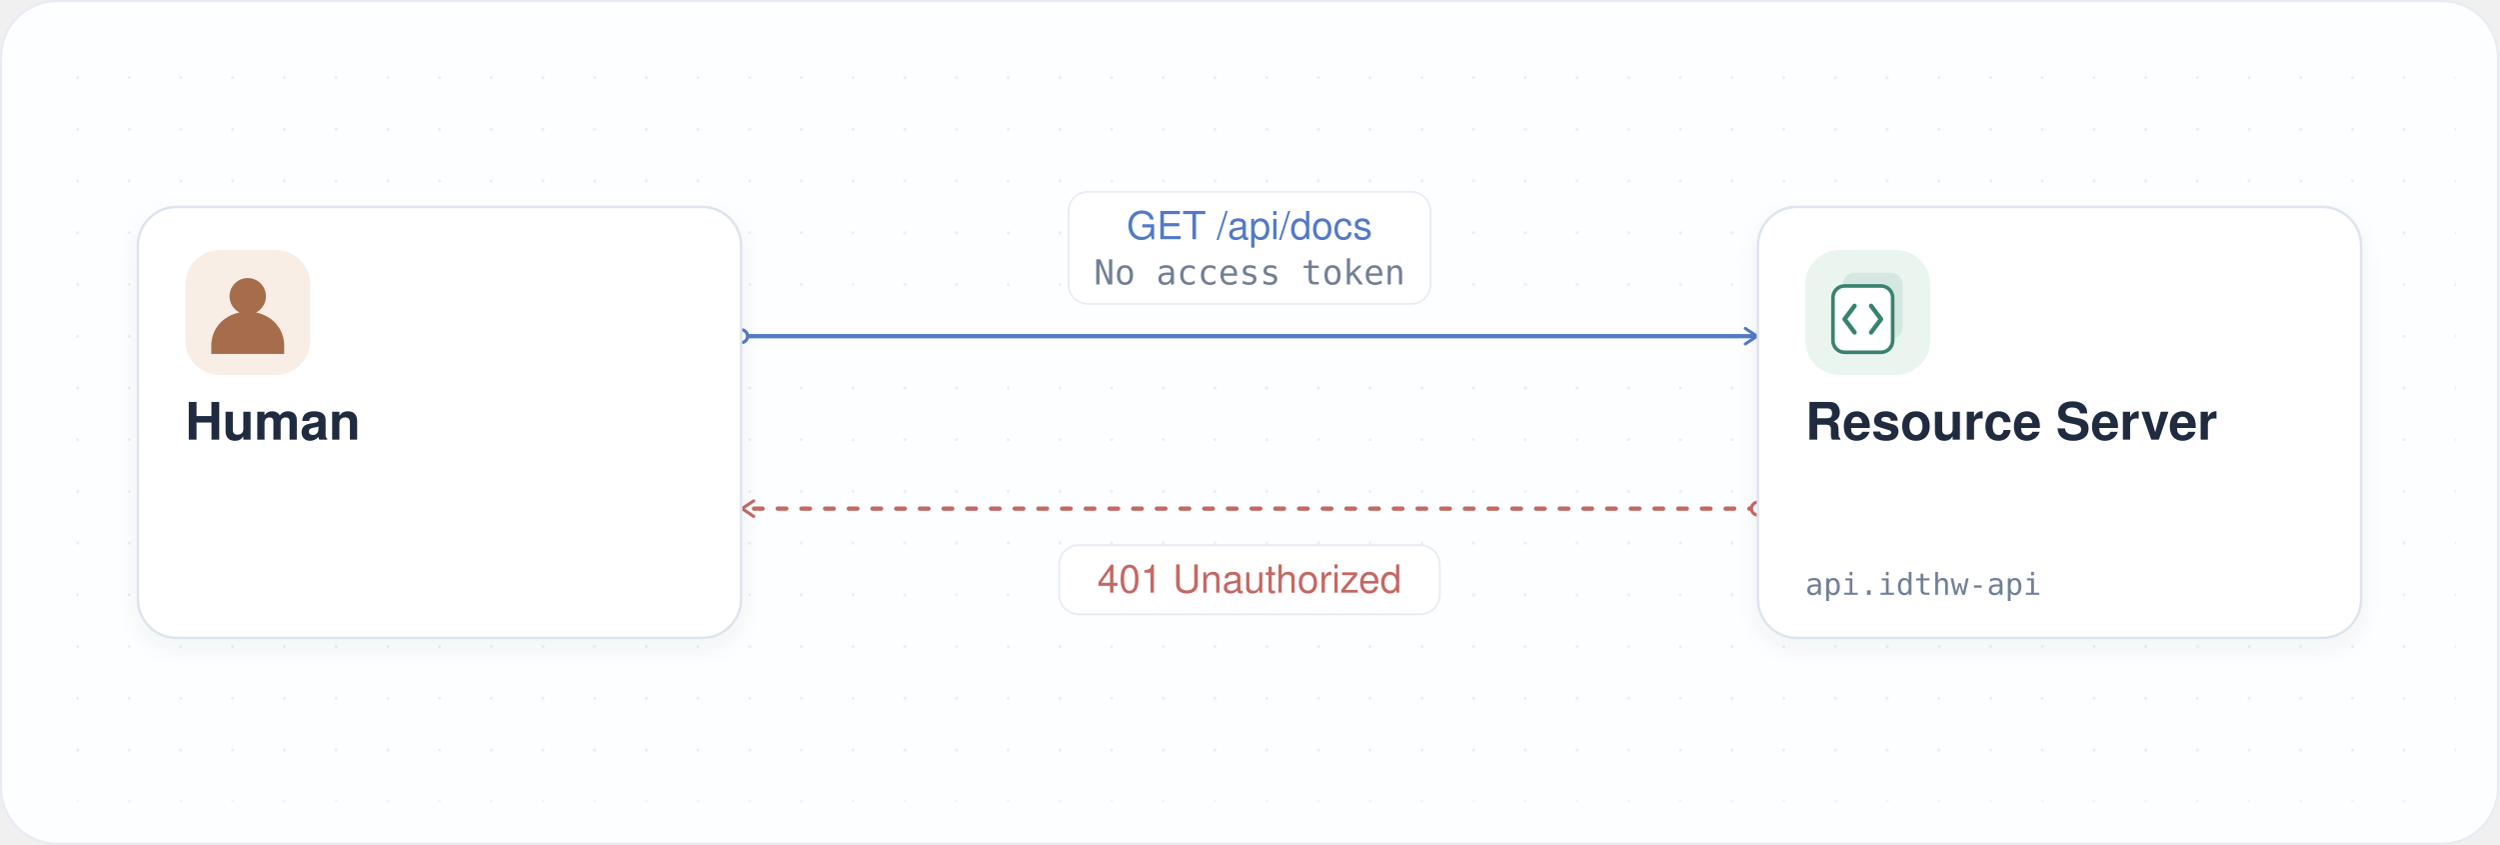
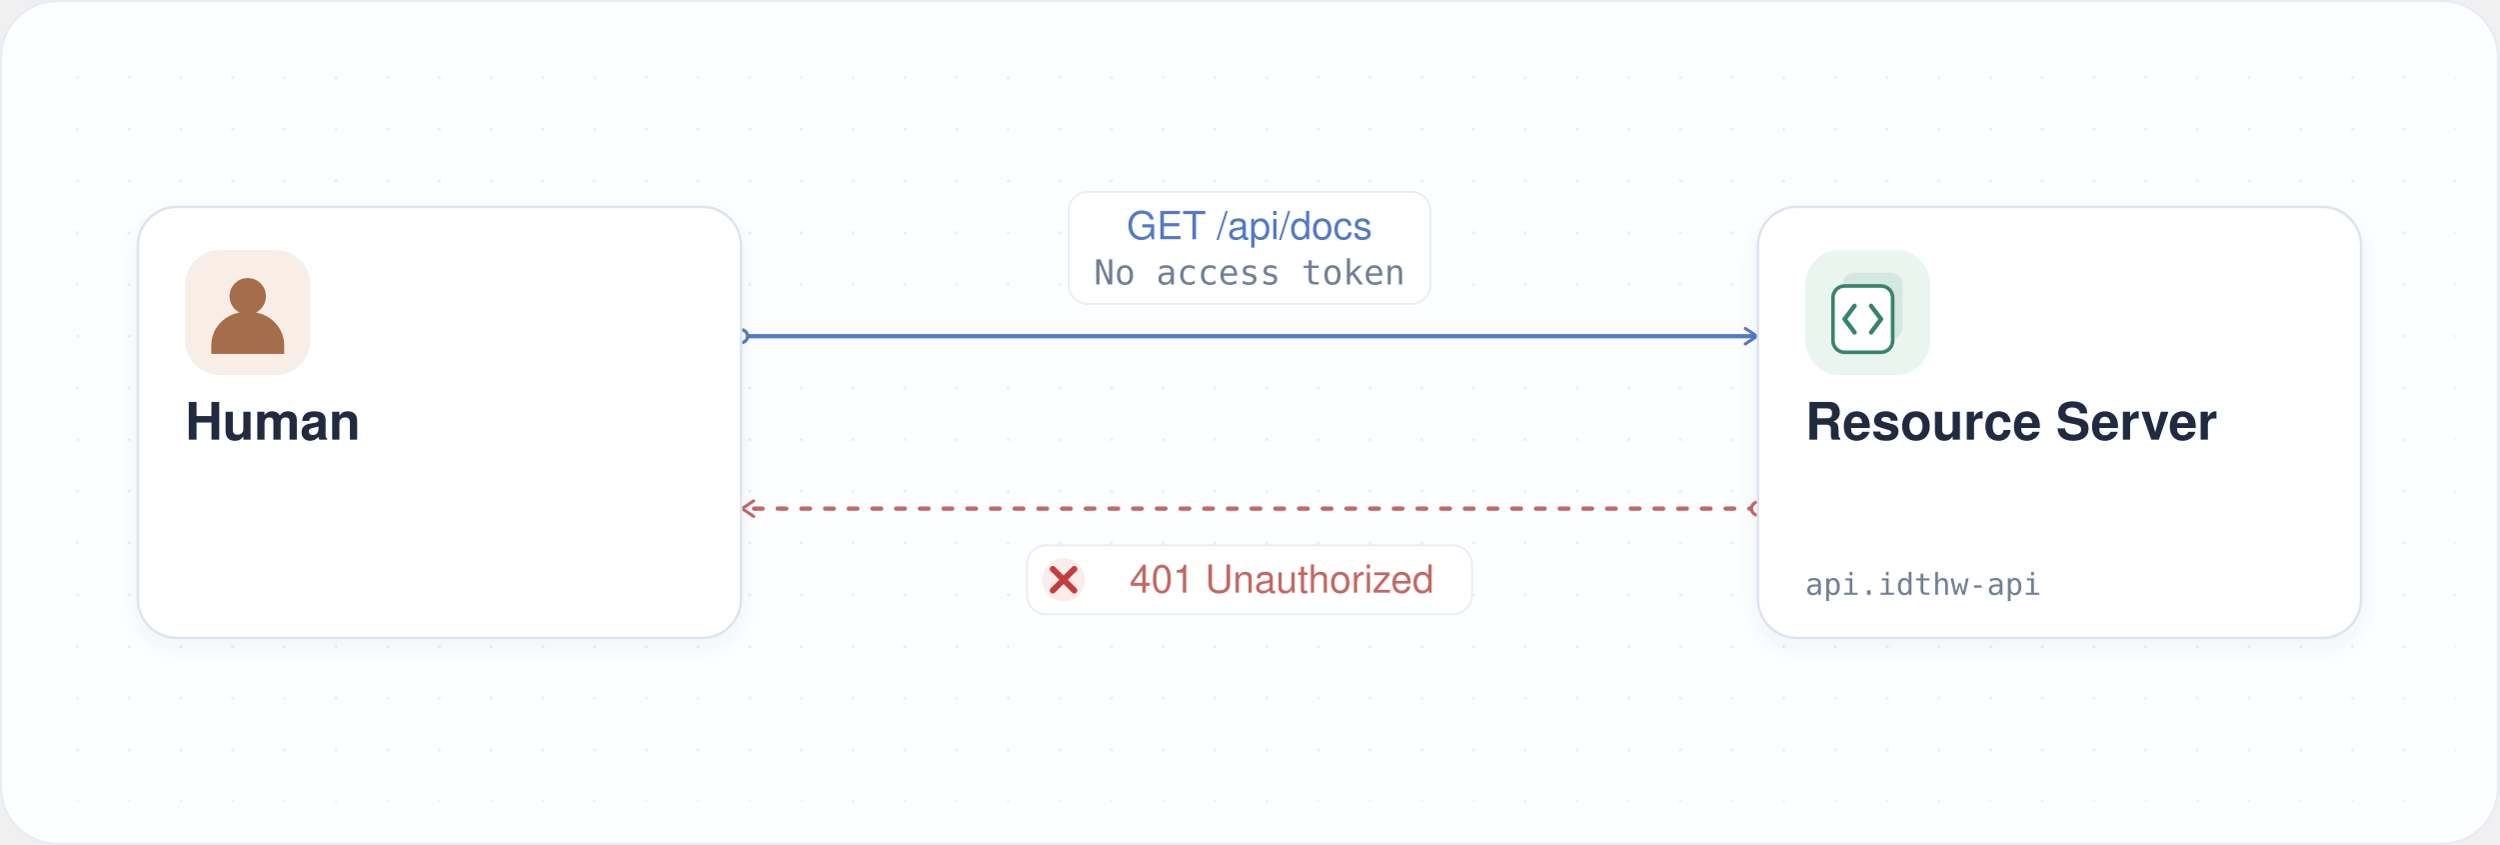
<svg xmlns="http://www.w3.org/2000/svg" width="1160" height="392" viewBox="0 0 1160 392" role="img" aria-labelledby="title desc">
  <defs>
    <marker id="arrow-blue" viewBox="0 0 10 10" refX="8.5" refY="5" markerWidth="9" markerHeight="9" markerUnits="userSpaceOnUse" orient="auto">
      <path d="m2 1 6 4-6 4" fill="none" stroke="#537AC7" stroke-width="1.6" stroke-linecap="round" stroke-linejoin="round" />
    </marker>
    <marker id="arrow-green" viewBox="0 0 10 10" refX="8.5" refY="5" markerWidth="9" markerHeight="9" markerUnits="userSpaceOnUse" orient="auto">
      <path d="m2 1 6 4-6 4" fill="none" stroke="#428B76" stroke-width="1.6" stroke-linecap="round" stroke-linejoin="round" />
    </marker>
    <marker id="arrow-red" viewBox="0 0 10 10" refX="8.5" refY="5" markerWidth="9" markerHeight="9" markerUnits="userSpaceOnUse" orient="auto">
      <path d="m2 1 6 4-6 4" fill="none" stroke="#C46864" stroke-width="1.6" stroke-linecap="round" stroke-linejoin="round" />
    </marker>
    <marker id="arrow-gray" viewBox="0 0 10 10" refX="8.5" refY="5" markerWidth="9" markerHeight="9" markerUnits="userSpaceOnUse" orient="auto">
      <path d="m2 1 6 4-6 4" fill="none" stroke="#8B96AA" stroke-width="1.6" stroke-linecap="round" stroke-linejoin="round" />
    </marker>
    <marker id="arrow-purple" viewBox="0 0 10 10" refX="8.5" refY="5" markerWidth="9" markerHeight="9" markerUnits="userSpaceOnUse" orient="auto">
      <path d="m2 1 6 4-6 4" fill="none" stroke="#8770B1" stroke-width="1.6" stroke-linecap="round" stroke-linejoin="round" />
    </marker>
    <g id="access-token-key" transform="rotate(42 22 22)">
      <path d="M19 15h6v12h5v5h-5v8h-6Z" fill="currentColor" />
      <circle cx="22" cy="10" r="9" fill="currentColor" />
      <circle cx="22" cy="9" r="3.2" fill="white" />
      <path d="M16 8a6 6 0 0 1 9-3M20.5 20v15" fill="none" stroke="white" stroke-opacity=".48" stroke-width="1.4" stroke-linecap="round" />
    </g>
    <filter id="card-shadow" x="-12%" y="-18%" width="124%" height="148%">
      <feDropShadow dx="0" dy="4" stdDeviation="5" flood-color="#253B68" flood-opacity=".055" />
    </filter>
    <pattern id="grid" width="24" height="24" patternUnits="userSpaceOnUse">
      <circle cx="12" cy="12" r=".7" fill="#C9D2E2" opacity=".38" />
    </pattern>
  </defs>
  <rect x=".5" y=".5" width="1159" height="391" rx="26" fill="#FDFEFF" stroke="#E7ECF4" />
  <rect x="20" y="20" width="1120" height="352" rx="18" fill="url(#grid)" />
  <g font-family="Avenir Next, Avenir, Segoe UI, Helvetica, Arial, sans-serif">
    <path d="M344 156 L816 156" fill="none" stroke="#537AC7" stroke-width="2" stroke-linecap="round" stroke-linejoin="round" marker-end="url(#arrow-blue)" />
    <circle cx="344" cy="156" r="3" fill="white" stroke="#537AC7" stroke-width="1.5" />
    <path d="M816 236 L344 236" fill="none" stroke="#C46864" stroke-width="2" stroke-linecap="round" stroke-linejoin="round" stroke-dasharray="4 7" marker-end="url(#arrow-red)" />
    <circle cx="816" cy="236" r="3" fill="white" stroke="#C46864" stroke-width="1.5" />
    <g data-component="human">
      <rect x="64" y="96" width="280" height="200" rx="18" fill="white" stroke="#DEE4ED" stroke-width="1.2" filter="url(#card-shadow)" />
      <rect x="86" y="116" width="58" height="58" rx="16" fill="#F8EEE6" />
      <g transform="translate(95 125) scale(0.7692308)" color="#A66D4C">
        <path d="M21 26a11 11 0 1 1 10 0c10 2 17 10 17 20v5H4v-5c0-10 7-18 17-20Z" fill="currentColor" />
      </g>
      <text x="86" y="204" fill="#202B40" font-size="24" font-weight="600" text-anchor="start">Human</text>
    </g>
    <g data-component="api">
      <rect x="816" y="96" width="280" height="200" rx="18" fill="white" stroke="#DEE4ED" stroke-width="1.2" filter="url(#card-shadow)" />
      <rect x="838" y="116" width="58" height="58" rx="16" fill="#EAF5EF" />
      <g transform="translate(847 125) scale(0.7692308)" color="#38836F">
        <rect x="11" y="2" width="36" height="40" rx="7" fill="currentColor" opacity=".12" />
        <rect x="5" y="10" width="36" height="40" rx="7" fill="white" stroke="currentColor" stroke-width="2.2" />
        <path d="m18 22-6 8 6 8m10-16 6 8-6 8" fill="none" stroke="currentColor" stroke-width="2.7" stroke-linecap="round" stroke-linejoin="round" />
      </g>
      <text x="838" y="204" fill="#202B40" font-size="24" font-weight="600" text-anchor="start">Resource Server</text>
      <text x="838" y="276" fill="#718096" font-size="14" font-weight="500" text-anchor="start" font-family="Menlo, Consolas, monospace">api.idthw-api</text>
    </g>
    <g>
      <rect x="496" y="89" width="168" height="52" rx="9" fill="#FFFFFF" stroke="#E9EDF3" stroke-width=".9" />
      <text x="580" y="111" fill="#537AC7" font-size="18" font-weight="500" text-anchor="middle">GET /api/docs</text>
      <text x="580" y="132" fill="#718096" font-size="16" font-weight="500" text-anchor="middle" font-family="Menlo, Consolas, monospace">No access token</text>
    </g>
-     <g>
-       <rect x="491.68" y="253" width="176.64" height="32" rx="9" fill="#FFFFFF" stroke="#E9EDF3" stroke-width=".9" />
-       <text x="580" y="275" fill="#C46864" font-size="18" font-weight="500" text-anchor="middle">401 Unauthorized</text>
+     <g data-status="error">
+       <rect x="476.68" y="253" width="206.64" height="32" rx="9" fill="#FFFFFF" stroke="#E9EDF3" stroke-width=".9" />
+       <g data-error-mark="true" aria-hidden="true" transform="translate(493.68 269)">
+         <circle r="10" fill="#FCEDEC" />
+         <path d="M-5 -5L5 5M5 -5L-5 5" fill="none" stroke="#C43D3D" stroke-width="2.8" stroke-linecap="round" />
+       </g>
+       <text x="595" y="275" fill="#C46864" font-size="18" font-weight="500" text-anchor="middle">401 Unauthorized</text>
    </g>
  </g>
</svg>
